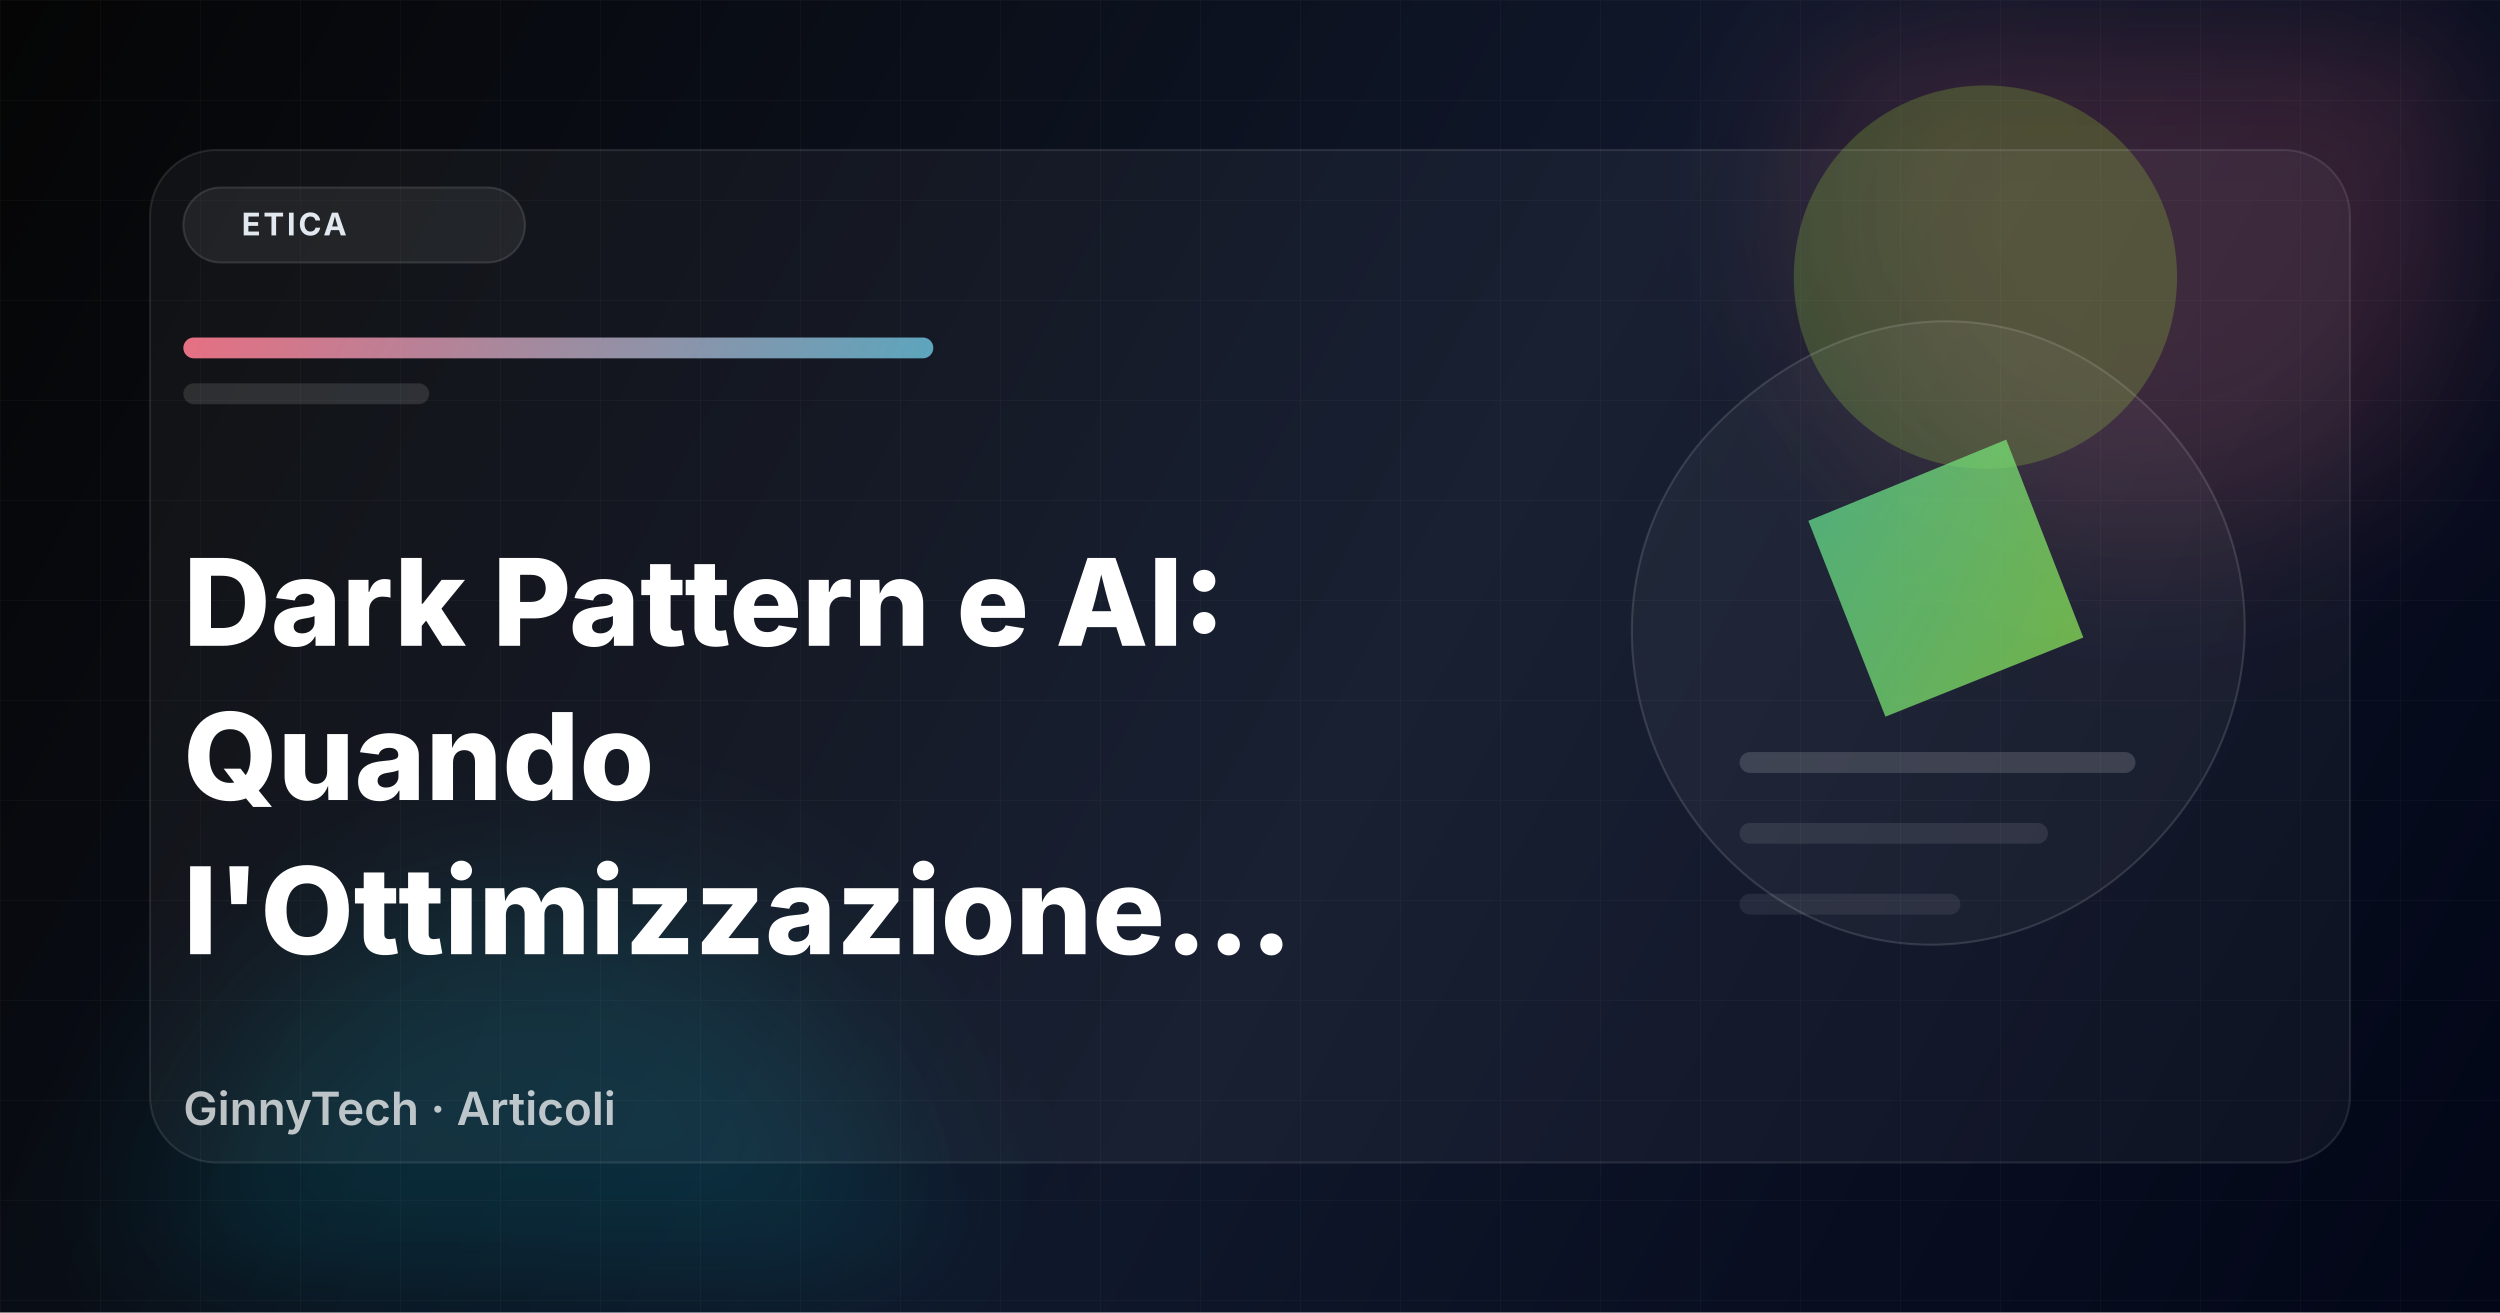
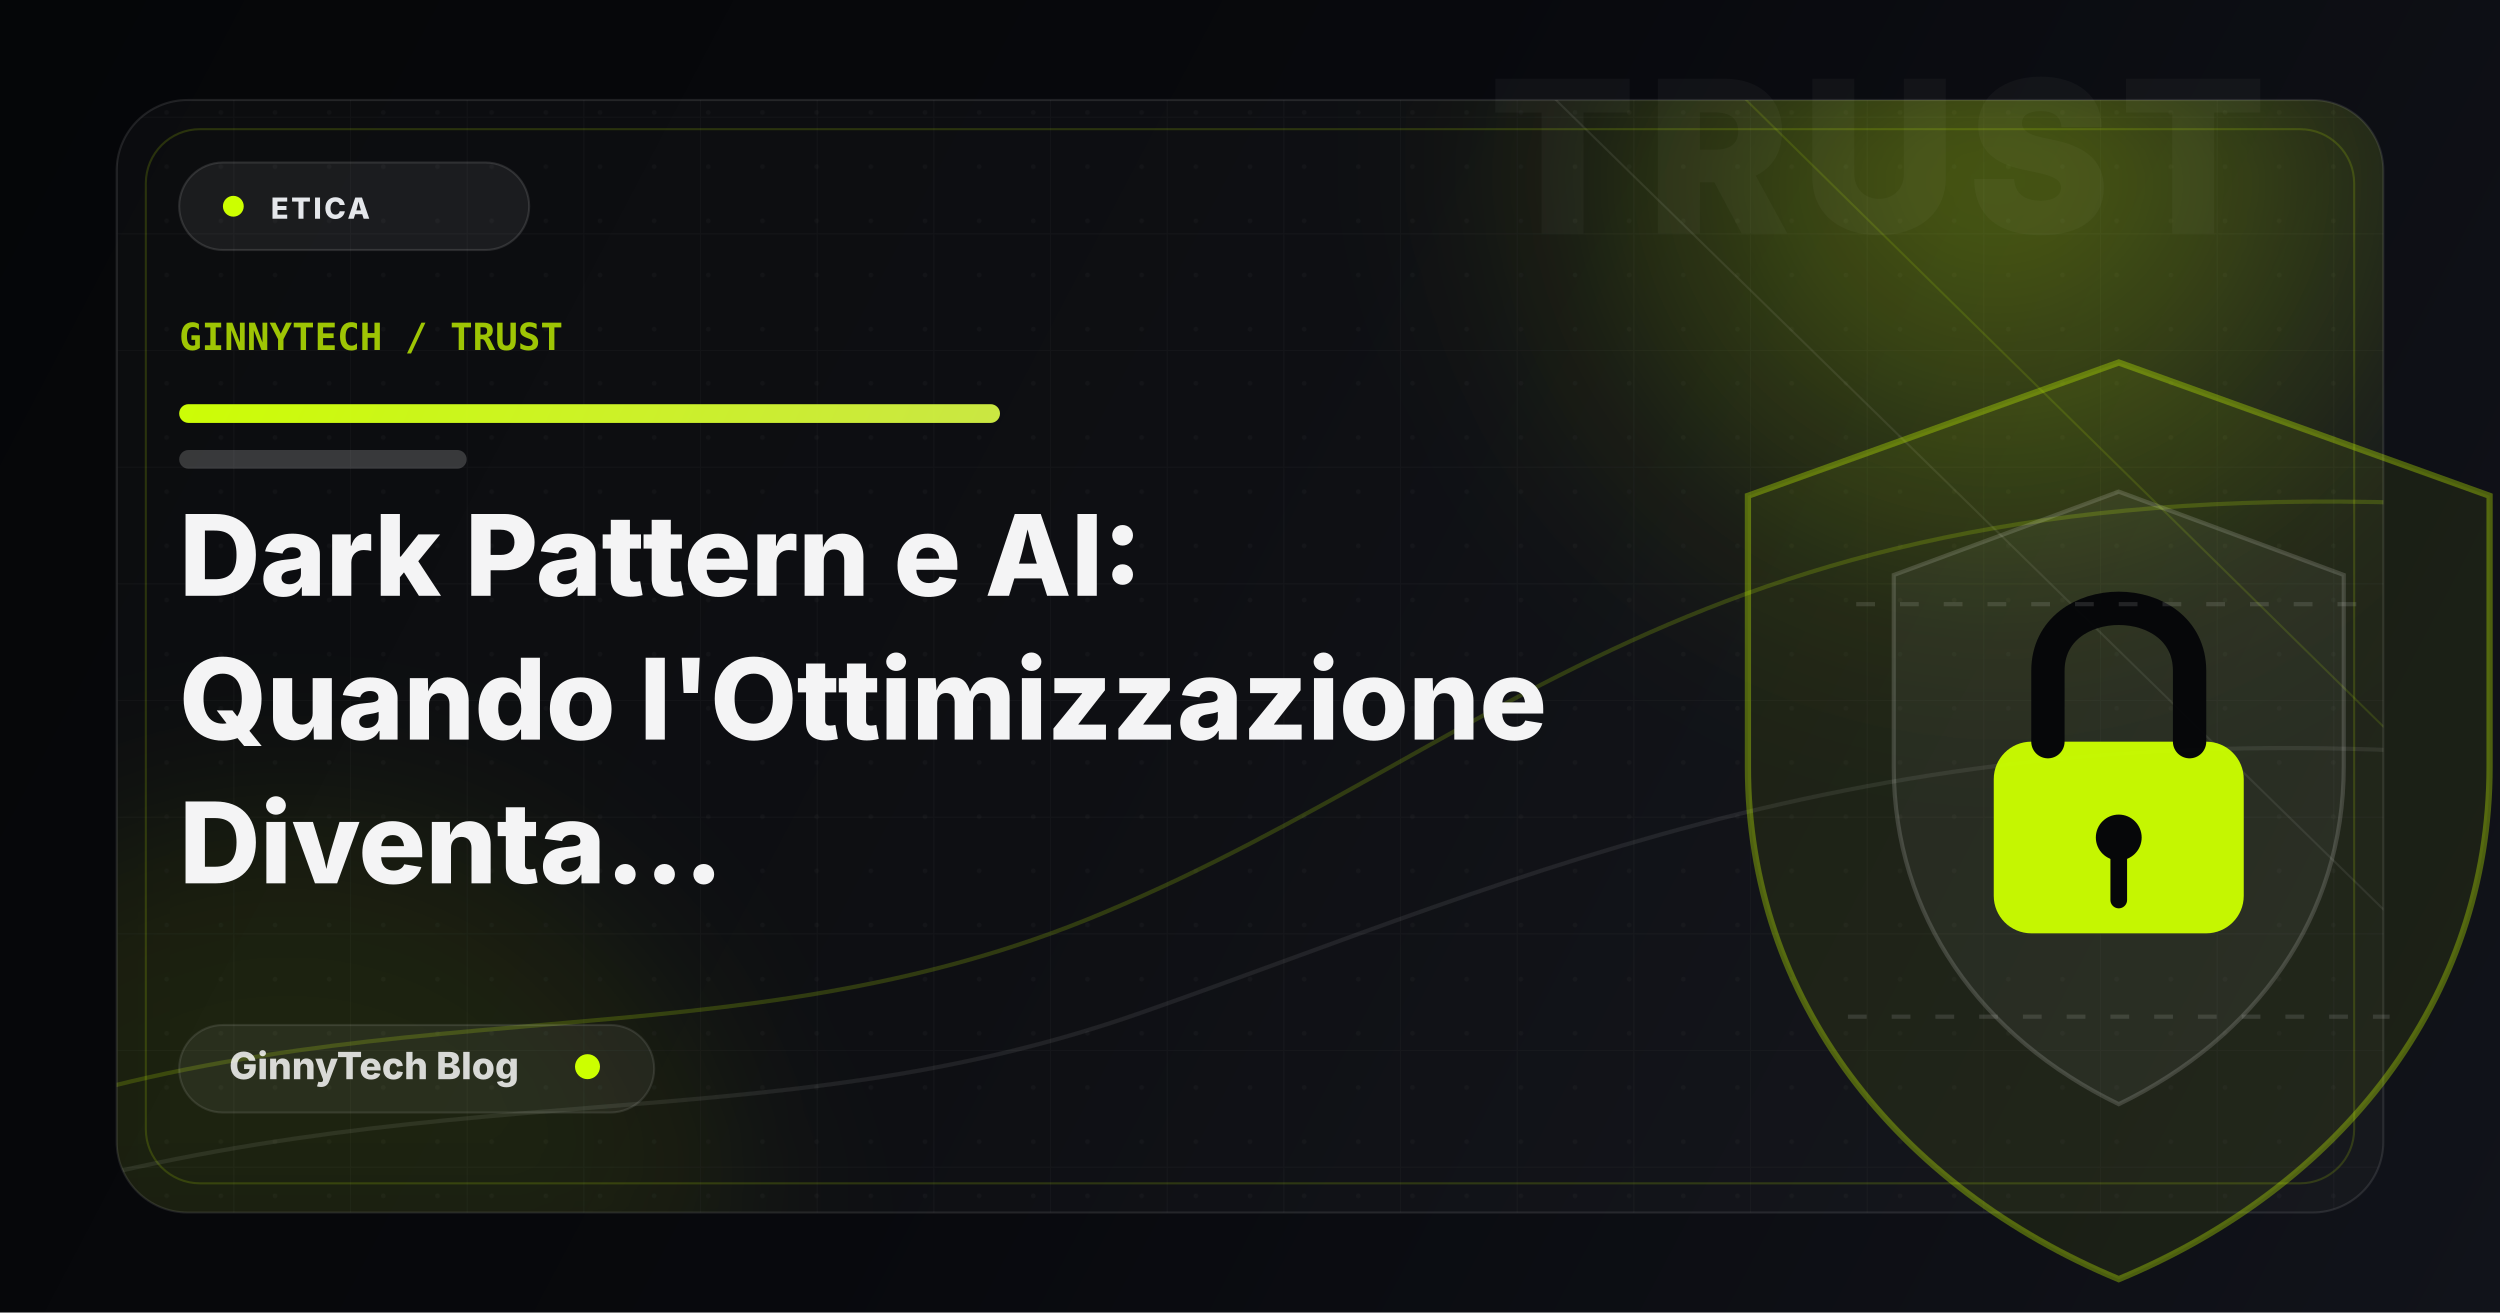
<svg xmlns="http://www.w3.org/2000/svg" width="1200" height="630" viewBox="0 0 1200 630" fill="none">
  <defs>
    <linearGradient id="bg" x1="0" y1="0" x2="1200" y2="630" gradientUnits="userSpaceOnUse">
-       <stop offset="0" stop-color="#050505" />
-       <stop offset="0.55" stop-color="#0f172a" />
-       <stop offset="1" stop-color="#020617" />
+       <stop offset="0" stop-color="#050608" />
+       <stop offset="0.46" stop-color="#08090d" />
+       <stop offset="1" stop-color="#11131a" />
    </linearGradient>
-     <linearGradient id="accent" x1="110" y1="80" x2="980" y2="540" gradientUnits="userSpaceOnUse">
-       <stop offset="0" stop-color="#fb7185" stop-opacity="0.95" />
-       <stop offset="0.5" stop-color="#22d3ee" stop-opacity="0.88" />
-       <stop offset="1" stop-color="#a3e635" stop-opacity="0.9" />
+     <linearGradient id="lime" x1="96" y1="100" x2="1060" y2="548" gradientUnits="userSpaceOnUse">
+       <stop offset="0" stop-color="#ccff00" stop-opacity="1" />
+       <stop offset="0.52" stop-color="#e7ff65" stop-opacity="0.86" />
+       <stop offset="1" stop-color="#b3e600" stop-opacity="0.9" />
    </linearGradient>
-     <filter id="blur" x="-40%" y="-40%" width="180%" height="180%">
-       <feGaussianBlur stdDeviation="42" />
+     <radialGradient id="glow" cx="50%" cy="50%" r="50%">
+       <stop offset="0" stop-color="#ccff00" stop-opacity="0.35" />
+       <stop offset="1" stop-color="#ccff00" stop-opacity="0" />
+     </radialGradient>
+     <filter id="softBlur" x="-40%" y="-40%" width="180%" height="180%">
+       <feGaussianBlur stdDeviation="44" />
    </filter>
-     <pattern id="grid" width="48" height="48" patternUnits="userSpaceOnUse">
-       <path d="M48 0H0V48" stroke="rgba(255,255,255,0.08)" stroke-width="1" />
+     <pattern id="dots" width="26" height="26" patternUnits="userSpaceOnUse">
+       <circle cx="2" cy="2" r="1.15" fill="rgba(255,255,255,0.12)" />
    </pattern>
+     <pattern id="grid" width="56" height="56" patternUnits="userSpaceOnUse">
+       <path d="M56 0H0V56" stroke="rgba(255,255,255,0.08)" stroke-width="1" />
+     </pattern>
+     <clipPath id="frameClip">
+       <rect x="56" y="48" width="1088" height="534" rx="34" />
+     </clipPath>
  </defs>
  <rect width="1200" height="630" fill="url(#bg)" />
-   <rect width="1200" height="630" fill="url(#grid)" opacity="0.35" />
-   <circle cx="1030" cy="96" r="162" fill="#fb7185" fill-opacity="0.18" filter="url(#blur)" />
-   <circle cx="260" cy="610" r="180" fill="#22d3ee" fill-opacity="0.14" filter="url(#blur)" />
-   <circle cx="953" cy="133" r="92" fill="#a3e635" fill-opacity="0.22" />
-   <rect x="72" y="72" width="1056" height="486" rx="32" fill="rgba(255,255,255,0.04)" stroke="rgba(255,255,255,0.10)" />
-   <rect x="88" y="90" width="164" height="36" rx="18" fill="rgba(255,255,255,0.07)" stroke="rgba(255,255,255,0.12)" />
-   <text x="116" y="113" font-family="Inter, Arial, sans-serif" font-size="15" font-weight="700" letter-spacing="1.3" fill="#e2e8f0">ETICA</text>
-   <rect x="88" y="162" width="360" height="10" rx="5" fill="url(#accent)" />
-   <rect x="88" y="184" width="118" height="10" rx="5" fill="rgba(255,255,255,0.12)" />
-   <text x="88" y="310" font-family="Inter, Arial, sans-serif" font-size="58" font-weight="800" fill="#ffffff">Dark Pattern e AI:</text>
-   <text x="88" y="384" font-family="Inter, Arial, sans-serif" font-size="58" font-weight="800" fill="#ffffff">Quando</text>
-   <text x="88" y="458" font-family="Inter, Arial, sans-serif" font-size="58" font-weight="800" fill="#ffffff">l'Ottimizzazione...</text>
-   <text x="88" y="540" font-family="Inter, Arial, sans-serif" font-size="22" font-weight="600" fill="rgba(255,255,255,0.72)">GinnyTech · Articoli</text>
-   <g opacity="0.95">
-     <path d="M820 208C880 144 964 136 1025 190C1088 245 1095 332 1042 396C988 461 902 473 839 421C776 368 762 272 820 208Z" fill="rgba(255,255,255,0.04)" stroke="rgba(255,255,255,0.14)" />
-     <path d="M868 250L963 211L1000 306L905 344L868 250Z" fill="url(#accent)" fill-opacity="0.88" />
-     <path d="M840 366L1020 366" stroke="rgba(255,255,255,0.16)" stroke-width="10" stroke-linecap="round" />
-     <path d="M840 400L978 400" stroke="rgba(255,255,255,0.1)" stroke-width="10" stroke-linecap="round" />
-     <path d="M840 434L936 434" stroke="rgba(255,255,255,0.08)" stroke-width="10" stroke-linecap="round" />
+   <g clip-path="url(#frameClip)">
+     <rect x="0" y="0" width="1200" height="630" fill="url(#grid)" opacity="0.32" />
+     <rect x="0" y="0" width="1200" height="630" fill="url(#dots)" opacity="0.2" />
+     <circle cx="959" cy="73" r="260" fill="url(#glow)" filter="url(#softBlur)" />
+     <circle cx="138" cy="602" r="210" fill="#ccff00" fill-opacity="0.09" filter="url(#softBlur)" />
+     <path d="M-20 544C180 470 350 514 530 438C730 354 826 218 1208 244" stroke="rgba(204,255,0,0.18)" stroke-width="2" />
+     <path d="M-18 582C212 512 366 550 548 486C736 420 906 338 1210 364" stroke="rgba(255,255,255,0.08)" stroke-width="2" />
+     <path d="M616 -80L1166 458" stroke="rgba(255,255,255,0.08)" stroke-width="1" />
+     <path d="M708 -80L1190 394" stroke="rgba(204,255,0,0.13)" stroke-width="1" />
+   </g>
+   <rect x="56" y="48" width="1088" height="534" rx="34" fill="rgba(255,255,255,0.025)" stroke="rgba(255,255,255,0.10)" />
+   <rect x="70" y="62" width="1060" height="506" rx="26" stroke="rgba(204,255,0,0.16)" stroke-width="1" />
+   <rect x="86" y="78" width="168" height="42" rx="21" fill="rgba(255,255,255,0.065)" stroke="rgba(255,255,255,0.12)" />
+   <circle cx="112" cy="99" r="5" fill="#ccff00" />
+   <text x="130" y="105" font-family="Montserrat, Inter, Arial, sans-serif" font-size="14" font-weight="800" letter-spacing="1.2" fill="#e5e7eb">ETICA</text>
+   <text x="86" y="168" font-family="JetBrains Mono, Consolas, monospace" font-size="18" font-weight="700" fill="rgba(204,255,0,0.76)">GINNYTECH / TRUST</text>
+   <rect x="86" y="194" width="394" height="9" rx="4.5" fill="url(#lime)" />
+   <rect x="86" y="216" width="138" height="9" rx="4.5" fill="rgba(255,255,255,0.18)" />
+   <text x="715" y="112" font-family="Montserrat, Inter, Arial, sans-serif" font-size="102" font-weight="900" letter-spacing="6" fill="rgba(255,255,255,0.035)">TRUST</text>
+   <g transform="translate(779 132)" opacity="0.96">
+     <path d="M238 42L416 106V236C416 348 344 438 238 482C132 438 60 348 60 236V106L238 42Z" fill="rgba(204,255,0,0.07)" stroke="rgba(204,255,0,0.34)" stroke-width="3" />
+     <path d="M238 104L346 144V236C346 308 304 366 238 398C172 366 130 308 130 236V144L238 104Z" fill="rgba(255,255,255,0.045)" stroke="rgba(255,255,255,0.16)" stroke-width="2" />
+     <rect x="178" y="224" width="120" height="92" rx="18" fill="#ccff00" />
+     <path d="M204 224V190C204 150 272 150 272 190V224" stroke="#050608" stroke-width="16" stroke-linecap="round" fill="none" />
+     <circle cx="238" cy="270" r="11" fill="#050608" />
+     <path d="M238 280V300" stroke="#050608" stroke-width="8" stroke-linecap="round" />
+     <path d="M112 158H364M108 356H368" stroke="rgba(255,255,255,0.12)" stroke-width="2" stroke-dasharray="9 12" />
+   </g>
+   <text x="86" y="286" font-family="Montserrat, Inter, Arial, sans-serif" font-size="54" font-weight="800" letter-spacing="-0.2" fill="#f4f4f5">Dark Pattern e AI:</text>
+   <text x="86" y="355" font-family="Montserrat, Inter, Arial, sans-serif" font-size="54" font-weight="800" letter-spacing="-0.2" fill="#f4f4f5">Quando l'Ottimizzazione</text>
+   <text x="86" y="424" font-family="Montserrat, Inter, Arial, sans-serif" font-size="54" font-weight="800" letter-spacing="-0.2" fill="#f4f4f5">Diventa...</text>
+   <g transform="translate(86 520)">
+     <rect x="0" y="-28" width="228" height="42" rx="21" fill="rgba(255,255,255,0.055)" stroke="rgba(255,255,255,0.10)" />
+     <text x="24" y="-2" font-family="Montserrat, Inter, Arial, sans-serif" font-size="18" font-weight="800" fill="rgba(255,255,255,0.82)">GinnyTech Blog</text>
+     <circle cx="196" cy="-8" r="6" fill="#ccff00" />
  </g>
</svg>
